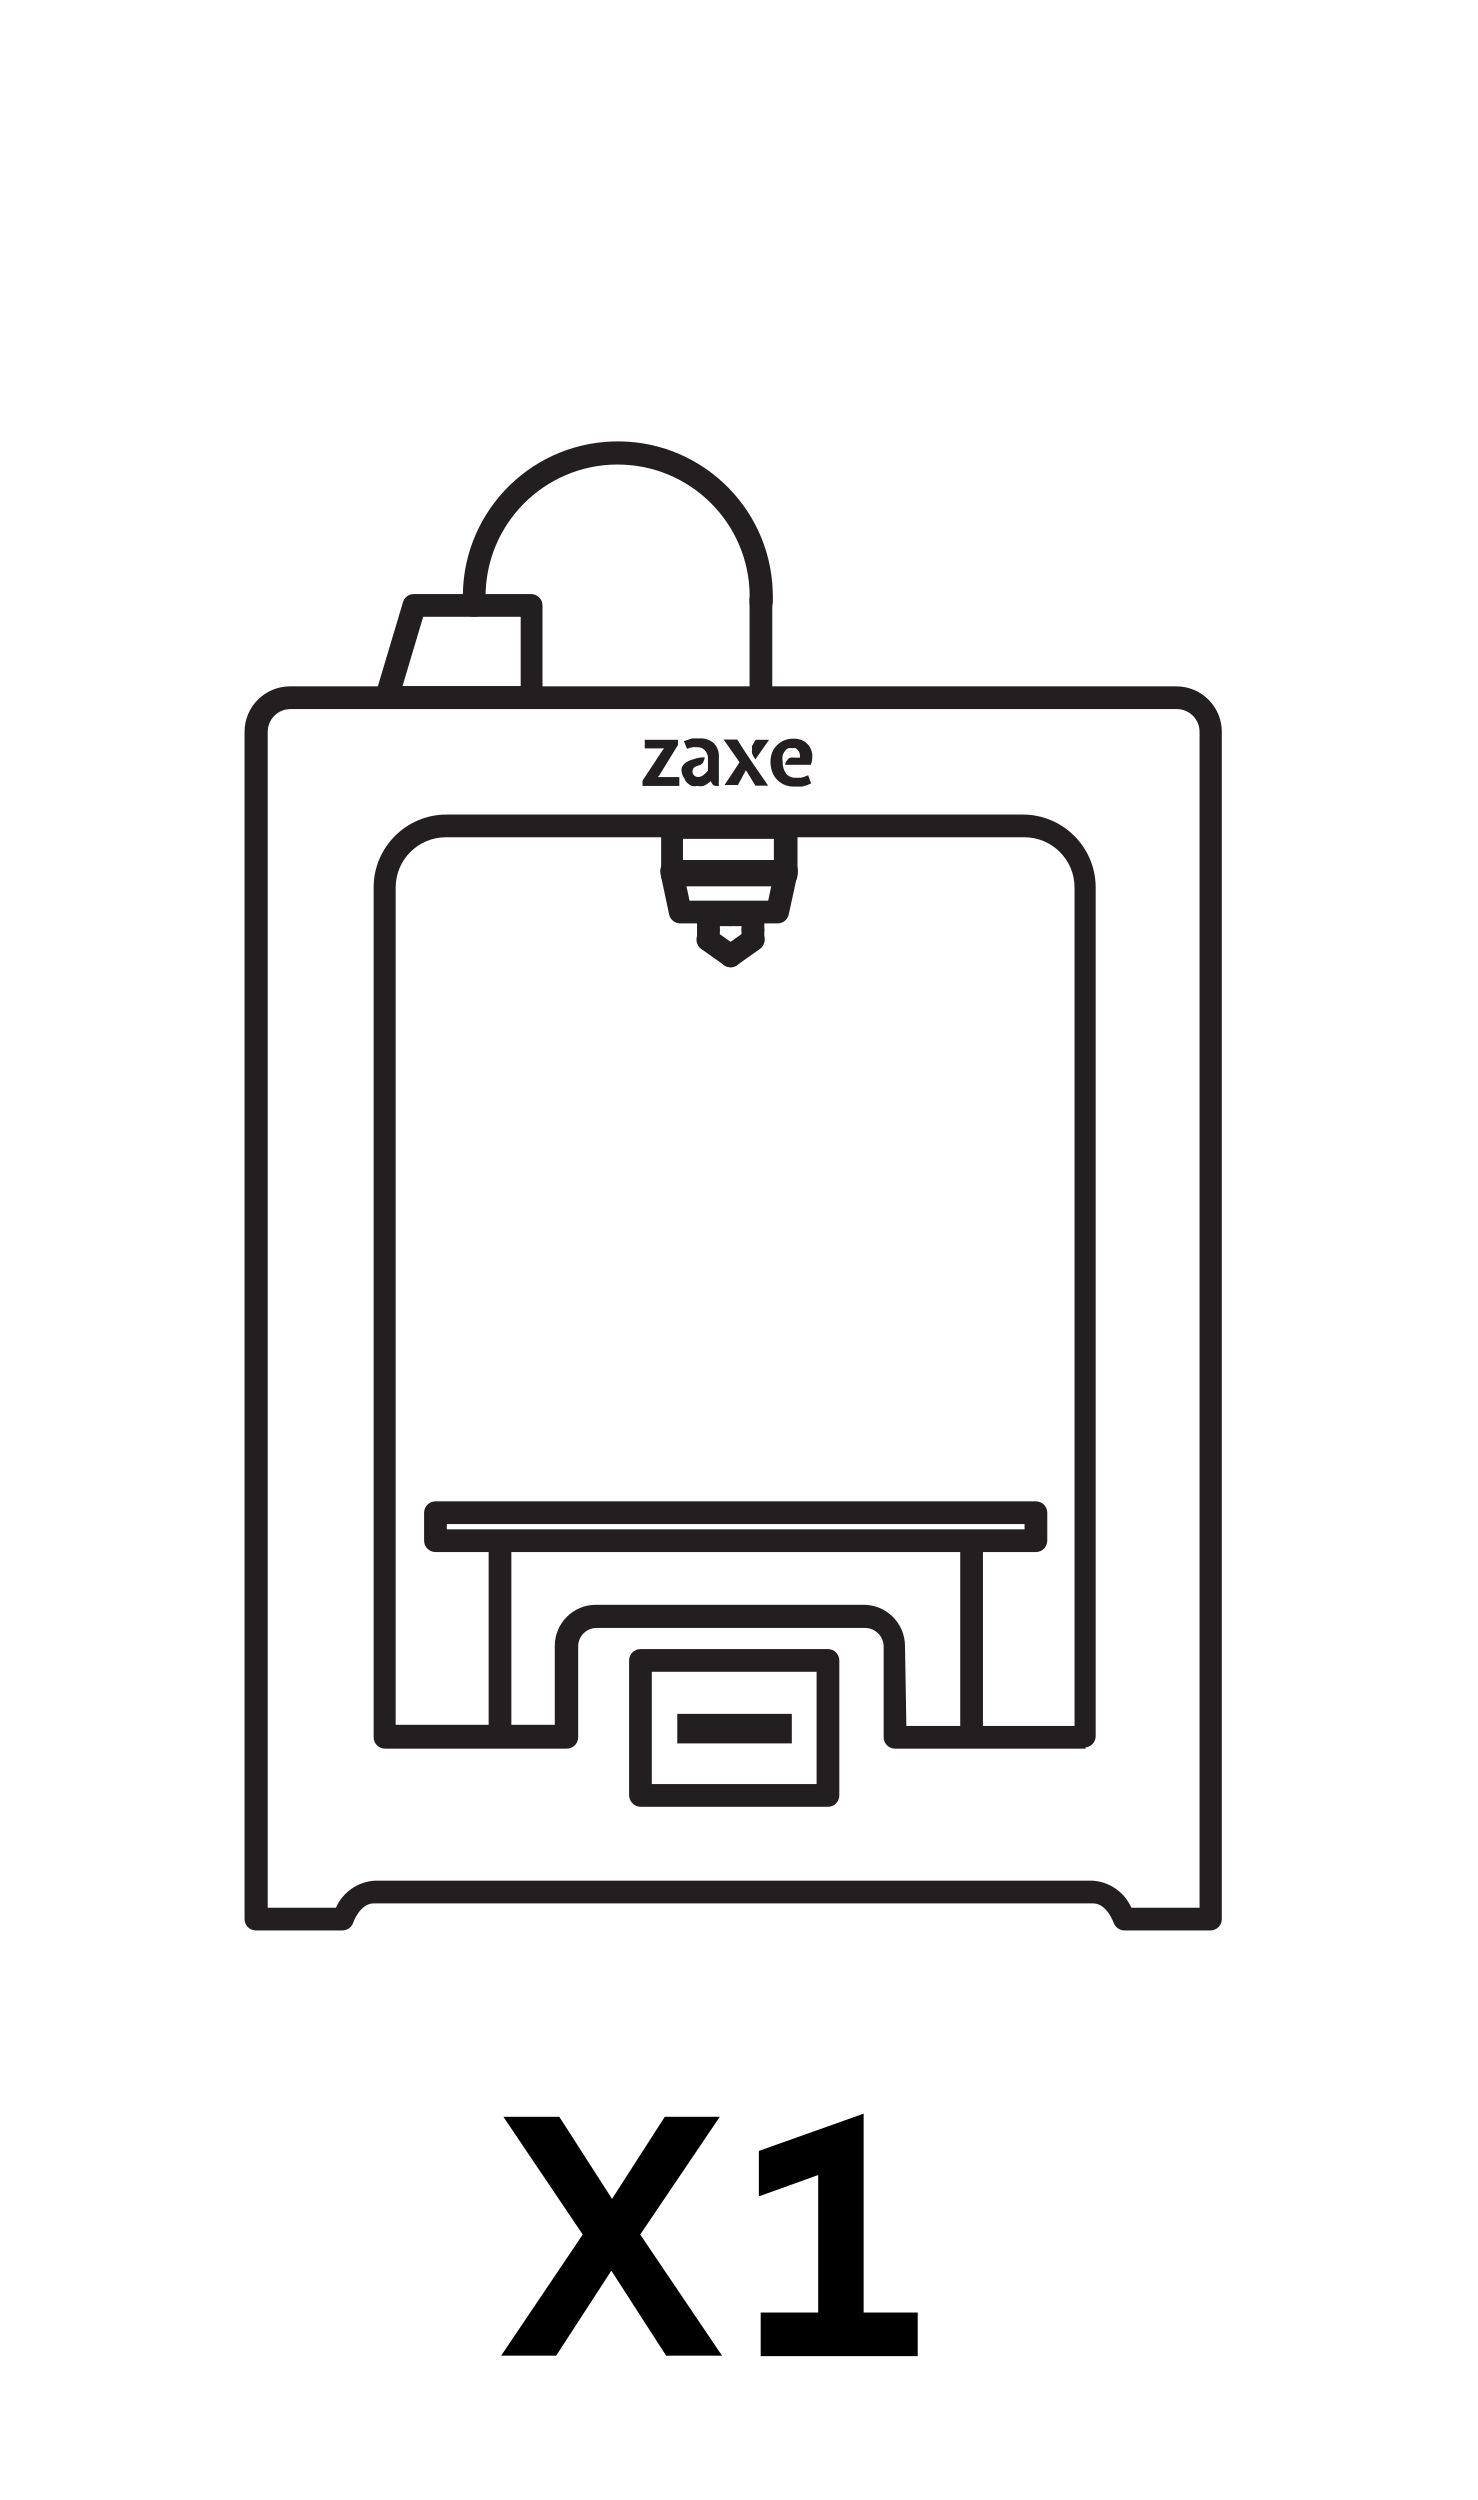
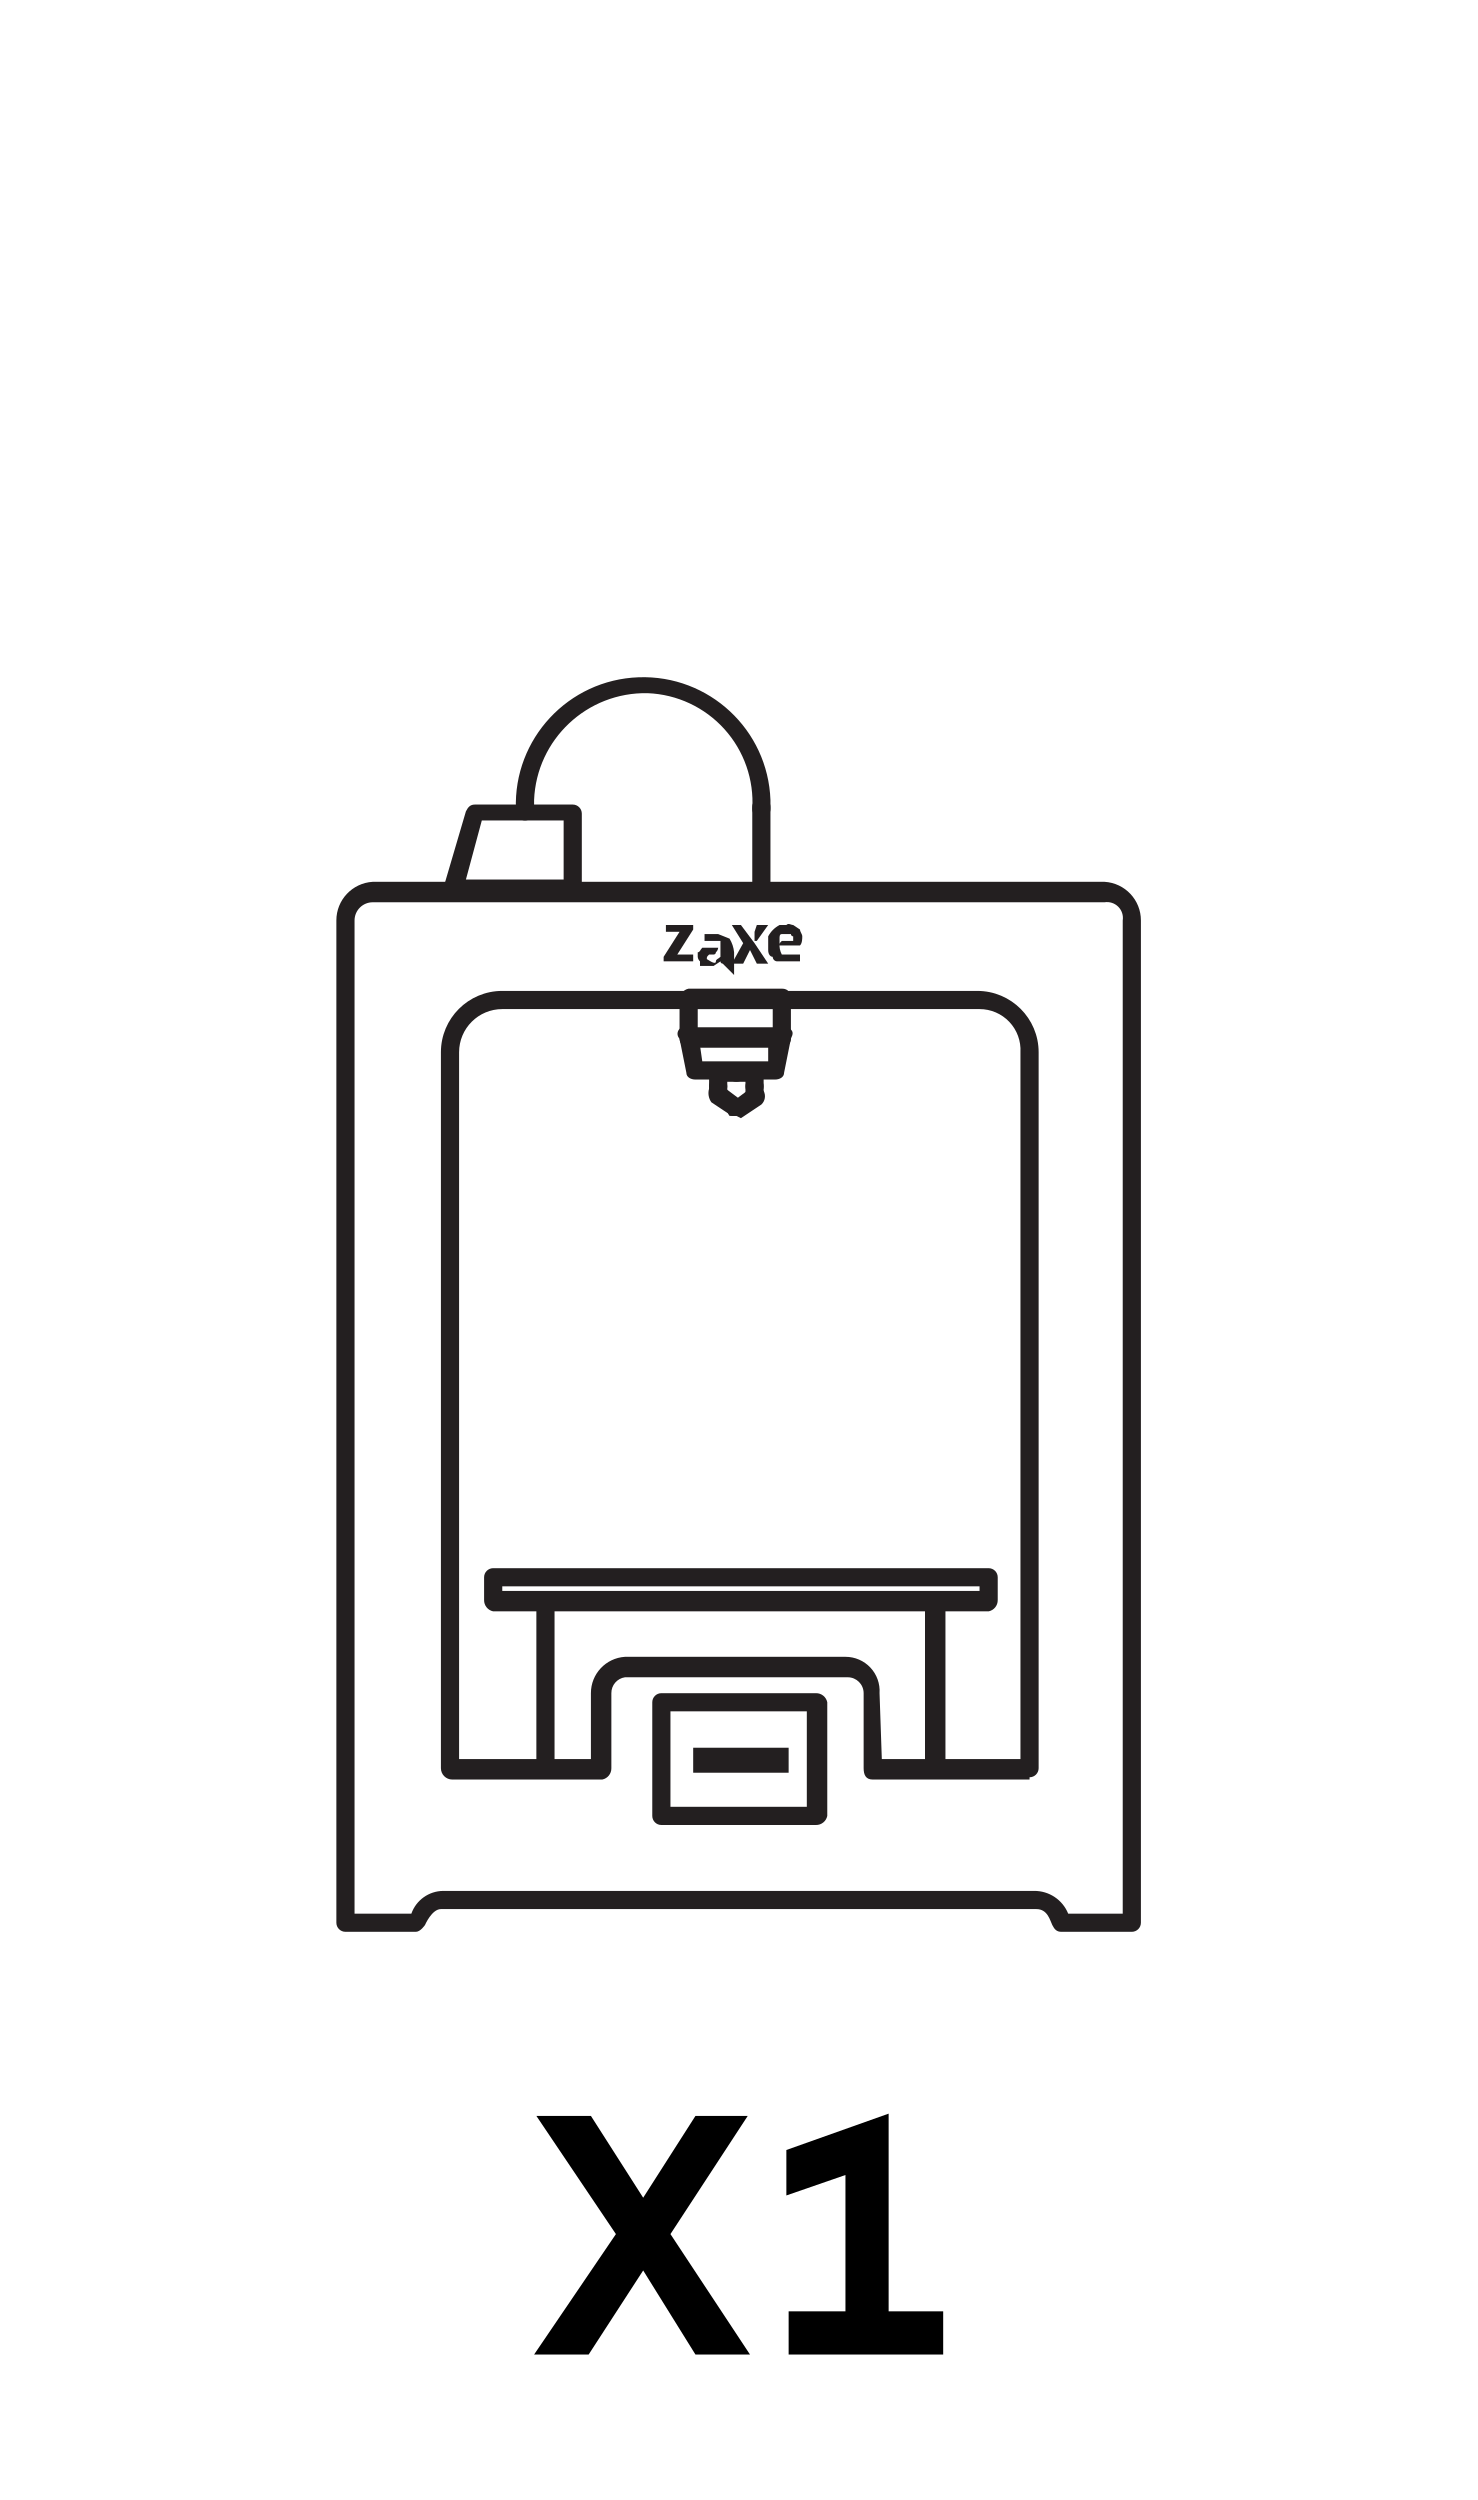
<svg xmlns="http://www.w3.org/2000/svg" id="Layer_1" data-name="Layer 1" viewBox="0 0 65 110">
  <defs>
    <style>.cls-1{fill:#231f20;}</style>
  </defs>
-   <g id="Layer_1-2" data-name="Layer 1-2">
-     <path d="M31.77,103.65H29.31L26.9,99.91l-2.43,3.74H22.05l3.59-5.33-3.49-5.18h2.46l2.32,3.61,2.32-3.61h2.42l-3.5,5.18Z" />
-     <path d="M36,95.7l-2.61.94v-2L38,93v8.75h2.38v1.92H33.47v-1.92H36Z" />
-     <path class="cls-1" d="M23.41,31.19H17a.48.48,0,0,1-.4-.2.46.46,0,0,1-.08-.44l1.21-4.05a.49.49,0,0,1,.48-.36h5.16a.5.5,0,0,1,.5.5v4.05A.5.5,0,0,1,23.41,31.19Zm-5.7-1h5.2V27.14H18.62Z" />
-     <path class="cls-1" d="M53.25,84.94h-3.8A.52.52,0,0,1,49,84.6s-.3-.85-.9-.85H16.44c-.6,0-.9.84-.9.85a.51.51,0,0,1-.48.34h-3.8a.5.5,0,0,1-.5-.5V32.2a2,2,0,0,1,2-2h39a2,2,0,0,1,2,2V84.44a.5.5,0,0,1-.5.5Zm-3.47-1h3V32.2a1,1,0,0,0-1-1h-39a1,1,0,0,0-1,1V83.94h3a2,2,0,0,1,1.71-1.19H48.07A2,2,0,0,1,49.78,83.94Zm-2-7h-8.4a.5.5,0,0,1-.5-.5v-4a.82.82,0,0,0-.82-.81H26.25a.81.81,0,0,0-.81.81v4a.5.5,0,0,1-.5.5h-8a.5.5,0,0,1-.5-.5V39.05a3.21,3.21,0,0,1,3.21-3.21H45a3.21,3.21,0,0,1,3.21,3.21V76.39a.5.5,0,0,1-.46.5Zm-7.9-1h7.4V39.05a2.21,2.21,0,0,0-2.21-2.21H19.62a2.21,2.21,0,0,0-2.21,2.21h0V75.89h7V72.42a1.81,1.81,0,0,1,1.81-1.81H38a1.82,1.82,0,0,1,1.82,1.81Z" />
-     <path class="cls-1" d="M36.43,79.5H28.18a.52.52,0,0,1-.5-.5V73.06a.5.5,0,0,1,.5-.5h8.25a.5.5,0,0,1,.5.5V79A.5.5,0,0,1,36.43,79.5Zm-7.75-1h7.25V73.56H28.68Z" />
-     <path class="cls-1" d="M45.58,68.29H19.16a.5.5,0,0,1-.5-.5V66.56a.5.5,0,0,1,.5-.5H45.58a.5.5,0,0,1,.5.5v1.23A.5.5,0,0,1,45.58,68.29Zm-25.92-1H45.08v-.23H19.66Z" />
-     <path class="cls-1" d="M22,76.81a.5.5,0,0,1-.5-.5V68.19a.5.5,0,0,1,1,0v8.12A.5.5,0,0,1,22,76.81Z" />
-     <path class="cls-1" d="M42.75,76.81a.5.5,0,0,1-.5-.5V68.19a.5.5,0,0,1,1,0v8.12A.5.5,0,0,1,42.75,76.81Z" />
-     <path class="cls-1" d="M20.87,27.14a.5.5,0,0,1-.5-.5v-.27a.5.5,0,0,1,1,0v.27A.52.52,0,0,1,20.87,27.14Z" />
-     <path class="cls-1" d="M33.48,31a.5.5,0,0,1-.5-.5V26.37a.5.5,0,1,1,1,0v4.15A.5.5,0,0,1,33.48,31Z" />
-     <path class="cls-1" d="M33.48,27a.5.5,0,0,1-.5-.5A5.81,5.81,0,1,0,21.37,26a3.84,3.84,0,0,0,0,.48.52.52,0,0,1-.5.5.5.5,0,0,1-.5-.5A6.81,6.81,0,1,1,34,26a4.51,4.51,0,0,1,0,.52A.52.52,0,0,1,33.48,27Z" />
-     <rect class="cls-1" x="29.8" y="75.41" width="5.04" height="1.3" />
-     <path class="cls-1" d="M32.15,42.56a.47.47,0,0,1-.3-.1l-1-.71a.5.5,0,0,1,.59-.81h0l1,.71a.51.51,0,0,1,.11.7A.52.52,0,0,1,32.15,42.56Z" />
-     <path class="cls-1" d="M32.15,42.56a.52.52,0,0,1-.41-.21.51.51,0,0,1,.11-.7l1-.71a.5.5,0,0,1,.59.81h0l-1,.71A.43.43,0,0,1,32.15,42.56Z" />
-     <path class="cls-1" d="M31.17,41.85a.5.5,0,0,1-.5-.5v-.44a.5.5,0,0,1,1,0v.44A.52.52,0,0,1,31.17,41.85Z" />
-     <path class="cls-1" d="M31.17,41.41a.5.5,0,0,1-.5-.5v-.66a.5.5,0,0,1,1,0v.66A.5.5,0,0,1,31.17,41.41Z" />
-     <path class="cls-1" d="M32.15,40.75h-1a.5.5,0,0,1,0-1h1a.5.5,0,0,1,.5.5A.52.52,0,0,1,32.15,40.75Z" />
-     <path class="cls-1" d="M33.13,41.85a.5.5,0,0,1-.5-.5v-.44a.5.5,0,0,1,1,0v.44A.52.52,0,0,1,33.13,41.85Z" />
-     <path class="cls-1" d="M33.13,41.41a.5.5,0,0,1-.5-.5v-.66a.5.5,0,0,1,1,0v.66A.5.5,0,0,1,33.13,41.41Z" />
-     <path class="cls-1" d="M33.13,40.75h-1a.5.5,0,0,1,0-1h1a.5.5,0,0,1,.5.5A.52.52,0,0,1,33.13,40.75Z" />
-     <path class="cls-1" d="M34.59,39h-5a.5.5,0,0,1-.5-.5V36.41a.5.5,0,0,1,.5-.5h5a.5.5,0,0,1,.5.5v2.08A.51.51,0,0,1,34.59,39Zm-4.54-1h4V36.91h-4Z" />
-     <path class="cls-1" d="M34.2,40.63H29.93a.5.5,0,0,1-.49-.4l-.38-1.79a.5.5,0,0,1,.4-.6h5.09A.51.51,0,0,1,35,38a.53.53,0,0,1,.1.42l-.39,1.79A.5.5,0,0,1,34.2,40.63Zm-3.86-1H33.8l.17-.8h-3.8Z" />
-     <path class="cls-1" d="M28.37,32.55h1.46v.23L29,34.13l-.06.06h.95v.39H28.27v-.23L29.16,33l.06-.07h-.85Z" />
-     <path class="cls-1" d="M31.42,34.57a.2.2,0,0,1-.09-.09l-.06-.11v0a1.06,1.06,0,0,1-.31.21.66.66,0,0,1-.28,0,.53.53,0,0,1-.25,0,.8.8,0,0,1-.19-.13.39.39,0,0,1-.12-.19A.58.58,0,0,1,30,34a.45.45,0,0,1,0-.23.5.5,0,0,1,.17-.21,1,1,0,0,1,.33-.15,1.48,1.48,0,0,1,.51-.09.68.68,0,0,1-.08.24.32.32,0,0,1-.18.12.44.44,0,0,0-.22.1.27.27,0,0,0-.06.17.22.22,0,0,0,.07.17.28.28,0,0,0,.17.07.4.4,0,0,0,.23-.08,1.34,1.34,0,0,0,.21-.2v-.59A.52.52,0,0,0,31,33a.41.41,0,0,0-.32-.12.74.74,0,0,0-.21,0,1.09,1.09,0,0,0-.24.07l-.14-.34.36-.12h.32a.89.89,0,0,1,.64.21.82.82,0,0,1,.22.63v1a2,2,0,0,0,0,.26Z" />
-     <path class="cls-1" d="M33.8,34.57h-.56l-.42-.68h0l-.35.65h-.59l.66-1-.7-1h.6l.31.49.32.48Z" />
-     <path class="cls-1" d="M35.19,33.34a.49.49,0,0,0,0-.17.41.41,0,0,0-.07-.15.52.52,0,0,0-.11-.1.43.43,0,0,0-.16,0,.43.43,0,0,0-.16,0,.3.3,0,0,0-.14.11.56.56,0,0,0-.11.2.66.66,0,0,0,0,.28.82.82,0,0,0,.15.53.49.49,0,0,0,.4.18h.26a1.63,1.63,0,0,0,.31-.11l.13.36a1.82,1.82,0,0,1-.39.14h-.37a1,1,0,0,1-.46-.1,1,1,0,0,1-.32-.25.92.92,0,0,1-.19-.35,1.32,1.32,0,0,1-.06-.39,1.26,1.26,0,0,1,.08-.43,1,1,0,0,1,.54-.52,1.09,1.09,0,0,1,.4-.07.88.88,0,0,1,.39.08.75.75,0,0,1,.29.24.84.84,0,0,1,.14.37,1.19,1.19,0,0,1-.06.46H34.54a.46.46,0,0,1,.12-.23.21.21,0,0,1,.18-.09Z" />
-     <path class="cls-1" d="M33.25,32.55h.59l-.6.86a.44.44,0,0,1-.08-.11,1,1,0,0,1-.07-.15.49.49,0,0,1,0-.17.43.43,0,0,1,0-.16Z" />
-   </g>
+   <path d="M33,103.6H30.6l-2.3-3.7-2.4,3.7H23.5l3.6-5.3-3.5-5.2H26l2.3,3.6,2.3-3.6h2.3l-3.4,5.2Z" />
+   <path d="M37.2,95.7l-2.6.9v-2L39.1,93v8.7h2.4v1.9H34.7v-1.9h2.5Z" />
+   <path class="cls-1" d="M25.2,39.5H19.6a.6.6,0,0,1-.1-.4l1-3.4c.1-.2.2-.3.4-.3h4.3a.4.4,0,0,1,.4.4v3.4A.4.4,0,0,1,25.2,39.5Zm-4.7-.8h4.3V36.1H21.2Z" />
+   <path class="cls-1" d="M49.8,85H46.7c-.2,0-.3-.1-.4-.3s-.2-.7-.7-.7H19.4c-.4,0-.7.7-.7.7s-.2.3-.4.3H15.2a.4.4,0,0,1-.4-.4V40.5a1.7,1.7,0,0,1,1.6-1.7H48.6a1.7,1.7,0,0,1,1.6,1.7V84.6a.4.4,0,0,1-.4.4ZM47,84.2h2.4V40.5a.7.7,0,0,0-.8-.8H16.4a.8.8,0,0,0-.8.8V84.2h2.5a1.5,1.5,0,0,1,1.4-1h26A1.6,1.6,0,0,1,47,84.2Zm-1.7-5.9H38.4c-.3,0-.4-.2-.4-.5V74.5a.7.7,0,0,0-.7-.7H27.5a.7.7,0,0,0-.6.7v3.3a.5.5,0,0,1-.4.5H19.9a.5.5,0,0,1-.5-.5V46.3a2.7,2.7,0,0,1,2.7-2.7H43a2.7,2.7,0,0,1,2.7,2.7V77.8a.4.4,0,0,1-.4.4Zm-6.5-.9h6.1V46.3a1.8,1.8,0,0,0-1.8-1.9h-21a1.9,1.9,0,0,0-1.9,1.9h0V77.4H26V74.5a1.6,1.6,0,0,1,1.5-1.6h9.7a1.5,1.5,0,0,1,1.5,1.6Z" />
+   <path class="cls-1" d="M35.9,80.3H29.1a.4.4,0,0,1-.4-.4v-5a.4.4,0,0,1,.4-.4h6.8a.5.5,0,0,1,.5.4v5A.5.5,0,0,1,35.9,80.3Zm-6.4-.8h6V75.3h-6Z" />
+   <path class="cls-1" d="M43.5,70.9H21.7a.5.5,0,0,1-.4-.5v-1a.4.4,0,0,1,.4-.4H43.5a.4.4,0,0,1,.4.4v1A.5.5,0,0,1,43.5,70.9ZM22.1,70h21v-.2h-21Z" />
+   <path class="cls-1" d="M24,78.1a.5.5,0,0,1-.4-.5V70.8a.4.4,0,0,1,.4-.4.4.4,0,0,1,.4.4v6.8C24.4,77.9,24.3,78.1,24,78.1Z" />
+   <path class="cls-1" d="M41.2,78.1a.5.5,0,0,1-.5-.5V70.8a.5.5,0,0,1,.5-.4.4.4,0,0,1,.4.4v6.8A.5.5,0,0,1,41.2,78.1Z" />
+   <path class="cls-1" d="M23.1,36.1a.4.4,0,0,1-.4-.4v-.2a.4.4,0,0,1,.8,0v.2A.4.4,0,0,1,23.1,36.1Z" />
+   <path class="cls-1" d="M33.5,39.4a.4.4,0,0,1-.4-.4V35.5a.4.4,0,0,1,.8,0V39A.4.4,0,0,1,33.5,39.4Z" />
+   <path class="cls-1" d="M33.5,36a.4.4,0,0,1-.4-.4,4.8,4.8,0,0,0-4.6-5.1,4.9,4.9,0,0,0-5,4.7h0v.4a.4.4,0,1,1-.8,0,5.6,5.6,0,1,1,11.2-.4v.4A.4.4,0,0,1,33.5,36Z" />
+   <rect class="cls-1" x="30.5" y="76.9" width="4.2" height="1.1" />
+   <path class="cls-1" d="M32.4,49.1h-.2l-.9-.6a.7.7,0,0,1-.1-.6c.2-.2.4-.3.6-.1h0l.8.6a.4.4,0,0,1,.1.6C32.7,49.1,32.5,49.1,32.4,49.1Z" />
+   <path class="cls-1" d="M32.4,49.1h-.3a.4.4,0,0,1,.1-.6l.8-.6c.2-.2.4-.1.6.1a.5.5,0,0,1-.1.6h0l-.9.6Z" />
+   <path class="cls-1" d="M31.6,48.5a.4.4,0,0,1-.4-.4v-.3a.4.4,0,1,1,.8,0v.3A.4.4,0,0,1,31.6,48.5Z" />
+   <path class="cls-1" d="M31.6,48.2a.4.4,0,0,1-.4-.4v-.6a.4.4,0,1,1,.8,0v.6A.4.4,0,0,1,31.6,48.2Z" />
+   <path class="cls-1" d="M32.4,47.6h-.8a.4.4,0,1,1,0-.8h.8a.4.4,0,0,1,0,.8Z" />
+   <path class="cls-1" d="M33.2,48.5a.4.4,0,0,1-.4-.4v-.3a.4.4,0,1,1,.8,0v.3A.4.4,0,0,1,33.2,48.5Z" />
+   <path class="cls-1" d="M33.2,48.2a.4.4,0,0,1-.4-.4v-.6a.4.4,0,1,1,.8,0v.6A.4.4,0,0,1,33.2,48.2Z" />
+   <path class="cls-1" d="M33.2,47.6h-.8a.4.4,0,0,1,0-.8h.8a.4.4,0,0,1,0,.8Z" />
+   <path class="cls-1" d="M34.4,46.1H30.3a.4.4,0,0,1-.4-.4V44a.5.5,0,0,1,.4-.5h4.1c.3,0,.4.2.4.5v1.7A.4.4,0,0,1,34.4,46.1Zm-3.7-.8H34v-.9H30.7Z" />
+   <path class="cls-1" d="M34.1,47.5H30.6c-.2,0-.4-.1-.4-.3l-.3-1.5a.3.3,0,0,1,.3-.5h4.2c.1-.1.3,0,.4.1s.1.2,0,.4l-.3,1.5C34.5,47.4,34.3,47.5,34.1,47.5Zm-3.2-.8h2.9V46H30.8Z" />
+   <path class="cls-1" d="M29.3,40.7h1.2v.2L29.8,42h.7v.3H29.2v-.2l.7-1.1h-.6Z" />
+   <path class="cls-1" d="M31.8,42.4a.1.1,0,0,1-.1-.1h0l-.3.2h-.6v-.2a.3.3,0,0,1-.1-.2v-.2c.1,0,.1-.1.2-.2h.7a.3.3,0,0,1-.1.2.1.1,0,0,1-.1.1h-.2c-.1.1-.1.1-.1.2a6634428825554.9,6634428825554.9,0,0,1,.2.2c.1,0,.2,0,.2-.1s.1-.1.2-.2v-.7h-.7v-.3h.6l.5.2a1.4,1.4,0,0,1,.2.6v1Z" />
+   <path class="cls-1" d="M33.8,42.4h-.5l-.3-.6h0l-.3.6h-.5l.5-.9-.5-.8h.4l.3.4.3.4Z" />
+   <path class="cls-1" d="M34.9,41.4v-.2h0a.1.1,0,0,1-.1-.1h-.4c-.1,0-.1.1-.1.2v.2a.9.9,0,0,0,.1.5h.8v.3h-1a.2.2,0,0,1-.2-.2c-.1,0-.2-.1-.2-.3v-.6a1.2,1.2,0,0,1,.5-.5h.3c.1-.1.2,0,.3,0l.3.2c0,.1.1.2.1.3s0,.3-.1.4h-.9c0-.1,0-.1.1-.2h.4Z" />
+   <path class="cls-1" d="M33.3,40.7h.5l-.5.7h-.1v-.4Z" />
</svg>
